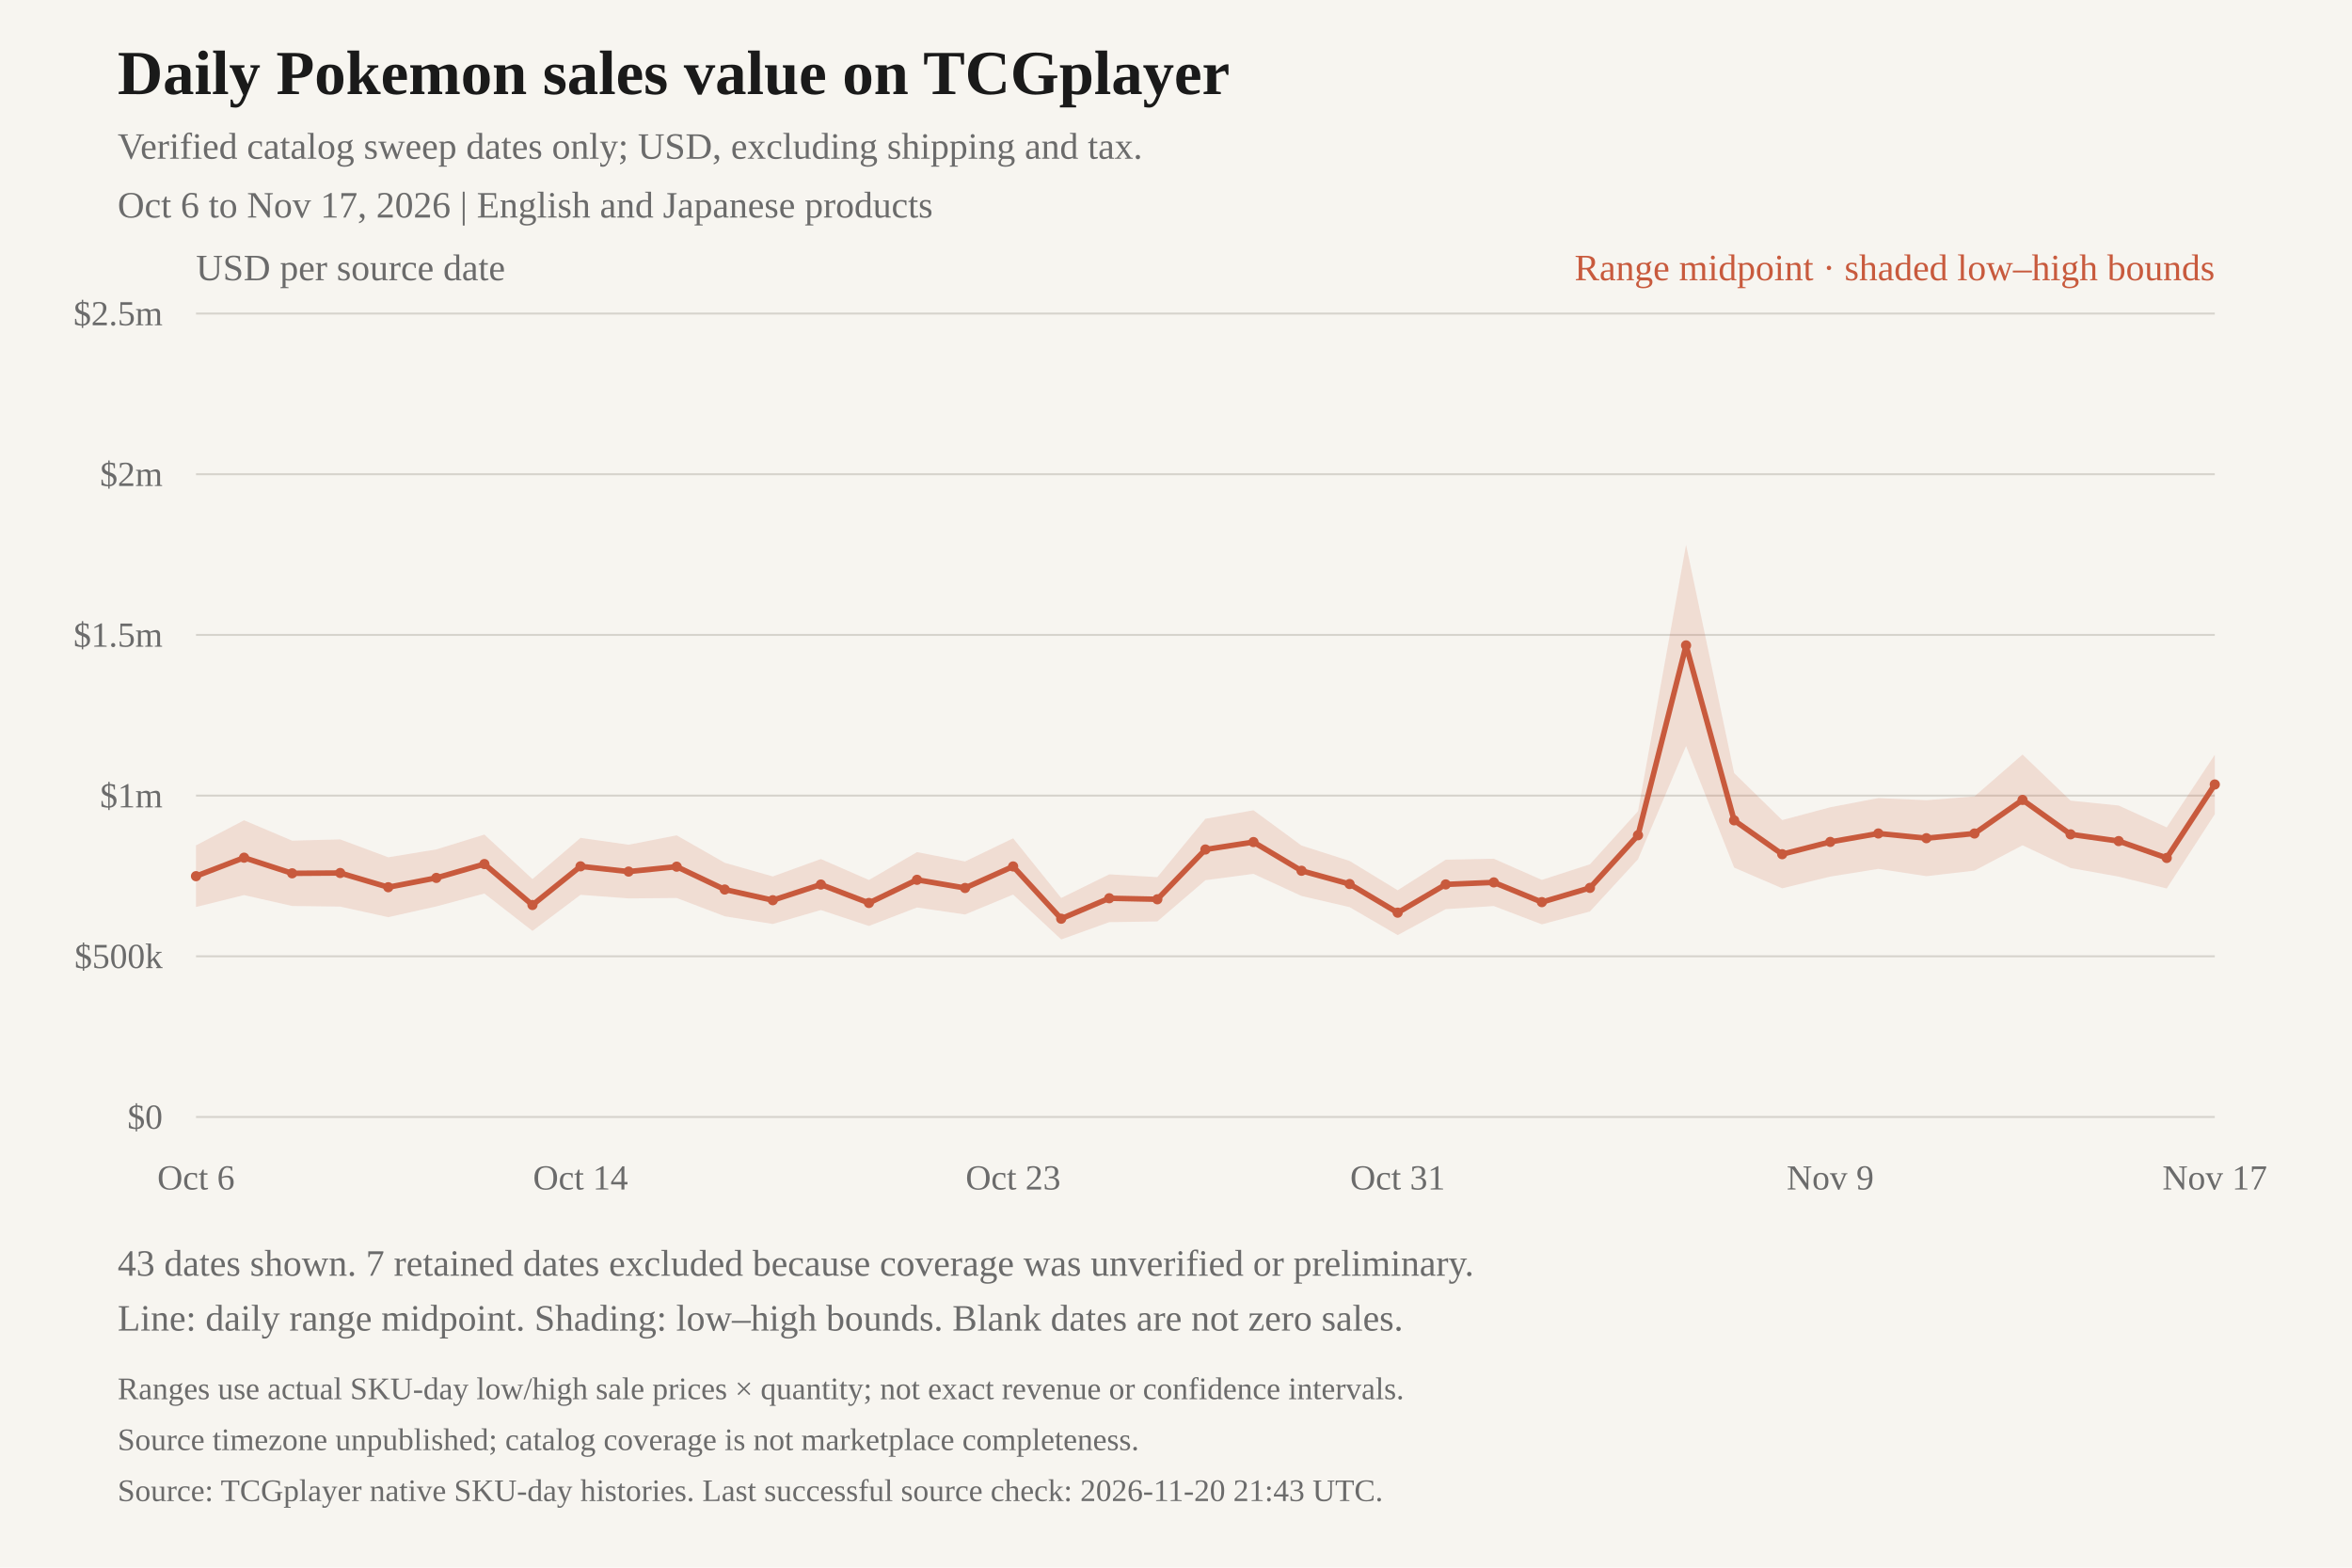
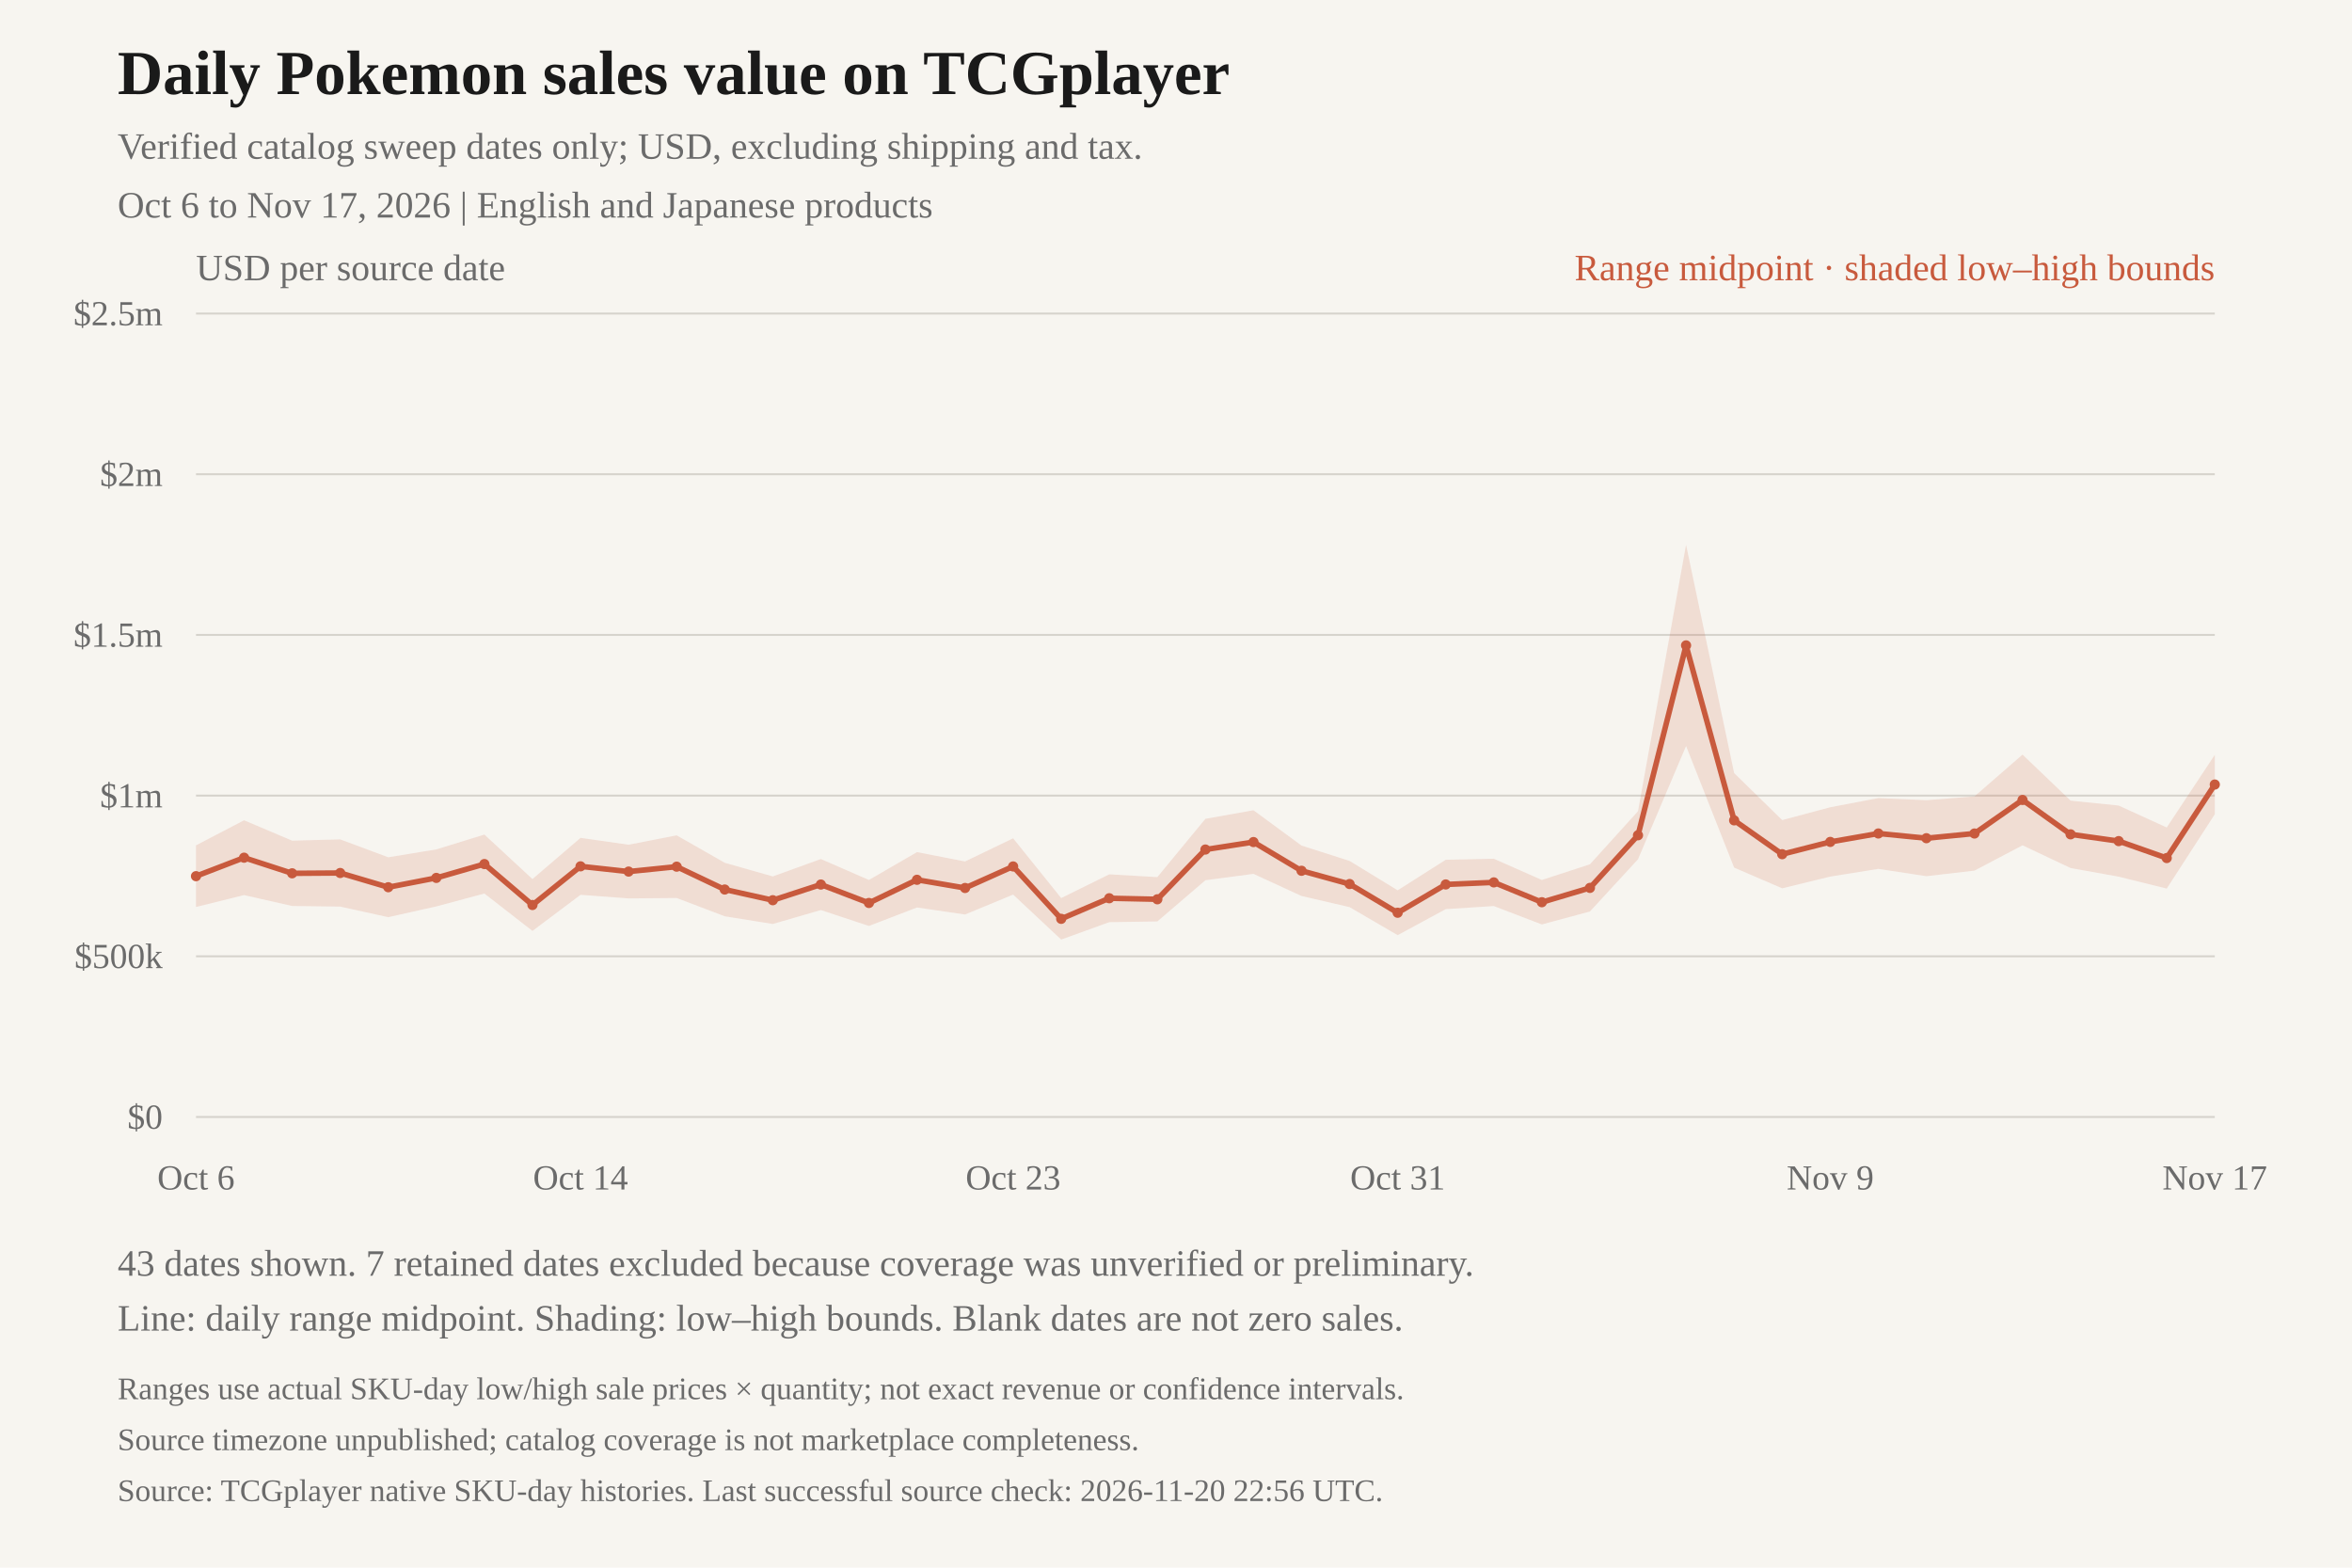
<svg xmlns="http://www.w3.org/2000/svg" width="1200" height="800" viewBox="0 0 1200 800" role="img" aria-labelledby="title description">
  <style>text{font-family:Georgia,"Liberation Serif","Times New Roman",serif;fill:#1A1A1A;font-size:19px}.title{font-size:32px;font-weight:600}.muted,.axis{fill:#6B6B6B}.axis{font-size:18px}.note{font-size:16px;fill:#6B6B6B}.grid{stroke:#D6D3CC;stroke-width:1}</style>
  <rect data-role="background" width="1200" height="800" fill="#F7F5F0" />
  <text x="60" y="48" class="title">Daily Pokemon sales value on TCGplayer</text>
  <text x="60" y="81" class="muted">Verified catalog sweep dates only; USD, excluding shipping and tax.</text>
  <text x="60" y="111" class="muted">Oct 6 to Nov 17, 2026 | English and Japanese products</text>
  <text x="100" y="143" class="muted">USD per source date</text>
  <text x="1130" y="143" text-anchor="end" style="fill:#C85A3D">Range midpoint · shaded low–high bounds</text>
  <path d="M100,570H1130" class="grid" />
  <text x="83" y="576" class="axis" text-anchor="end">$0</text>
  <path d="M100,488H1130" class="grid" />
  <text x="83" y="494" class="axis" text-anchor="end">$500k</text>
  <path d="M100,406H1130" class="grid" />
  <text x="83" y="412" class="axis" text-anchor="end">$1m</text>
  <path d="M100,324H1130" class="grid" />
  <text x="83" y="330" class="axis" text-anchor="end">$1.5m</text>
  <path d="M100,242H1130" class="grid" />
  <text x="83" y="248" class="axis" text-anchor="end">$2m</text>
  <path d="M100,160H1130" class="grid" />
  <text x="83" y="166" class="axis" text-anchor="end">$2.5m</text>
-   <polygon data-series="daily-band" points="100,431.395 124.524,418.596 149.048,428.993 173.571,428.347 198.095,437.483 222.619,433.454 247.143,425.889 271.667,448.6 296.19,427.569 320.714,431.071 345.238,426.287 369.762,440.279 394.286,447.253 418.81,438.369 443.333,449.058 467.857,434.841 492.381,439.616 516.905,427.799 541.429,458.238 565.952,446.18 590.476,447.601 615,417.832 639.524,413.483 664.048,431.496 688.571,439.338 713.095,454.298 737.619,438.713 762.143,438.214 786.667,449.018 811.19,441.055 835.714,413.982 860.238,278.014 884.762,394.516 909.286,418.495 933.81,411.947 958.333,407.265 982.857,408.353 1007.381,406.409 1031.905,385.053 1056.429,408.571 1080.952,411.064 1105.476,422.225 1130,385.158 1130,415.48 1105.476,453.402 1080.952,447.35 1056.429,442.957 1031.905,431.347 1007.381,444.279 982.857,447.122 958.333,443.392 933.81,447.32 909.286,453.308 884.762,442.743 860.238,380.686 835.714,438.483 811.19,465.136 786.667,471.701 762.143,462.361 737.619,463.935 713.095,477.185 688.571,462.913 664.048,457.22 639.524,445.933 615,449.179 590.476,470.214 565.952,470.584 541.429,479.412 516.905,456.514 492.381,466.671 467.857,463.09 443.333,472.524 418.81,464.4 394.286,471.512 369.762,467.575 345.238,458.248 320.714,458.461 296.19,456.626 271.667,475.046 247.143,455.971 222.619,462.546 198.095,468.031 173.571,462.639 149.048,462.325 124.524,456.767 100,462.839" fill="#C85A3D" fill-opacity="0.16" />
-   <polyline data-series="daily-midpoint" points="100,447.117 124.524,437.682 149.048,445.659 173.571,445.493 198.095,452.757 222.619,448 247.143,440.93 271.667,461.823 296.19,442.097 320.714,444.766 345.238,442.267 369.762,453.927 394.286,459.382 418.81,451.384 443.333,460.791 467.857,448.965 492.381,453.144 516.905,442.157 541.429,468.825 565.952,458.382 590.476,458.907 615,433.505 639.524,429.708 664.048,444.358 688.571,451.126 713.095,465.742 737.619,451.324 762.143,450.287 786.667,460.359 811.19,453.095 835.714,426.232 860.238,329.35 884.762,418.629 909.286,435.902 933.81,429.633 958.333,425.329 982.857,427.738 1007.381,425.344 1031.905,408.2 1056.429,425.764 1080.952,429.207 1105.476,437.813 1130,400.319" fill="none" stroke="#C85A3D" stroke-width="2.8" stroke-linejoin="round" stroke-linecap="round" />
+   <polygon data-series="daily-band" points="100,431.395 124.524,418.596 149.048,428.993 173.571,428.347 198.095,437.483 222.619,433.454 247.143,425.889 271.667,448.6 296.19,427.569 320.714,431.071 345.238,426.287 369.762,440.279 394.286,447.253 418.81,438.369 443.333,449.058 467.857,434.841 492.381,439.616 516.905,427.802 541.429,458.299 565.952,446.181 590.476,447.604 615,417.85 639.524,413.484 664.048,431.501 688.571,439.338 713.095,454.335 737.619,438.757 762.143,438.216 786.667,449.065 811.19,441.06 835.714,413.989 860.238,278.014 884.762,394.518 909.286,418.5 933.81,411.947 958.333,407.269 982.857,408.359 1007.381,406.41 1031.905,385.082 1056.429,408.574 1080.952,411.078 1105.476,422.28 1130,385.195 1130,415.51 1105.476,453.45 1080.952,447.363 1056.429,442.959 1031.905,431.364 1007.381,444.28 982.857,447.128 958.333,443.395 933.81,447.32 909.286,453.312 884.762,442.744 860.238,380.686 835.714,438.49 811.19,465.14 786.667,471.746 762.143,462.362 737.619,463.933 713.095,477.219 688.571,462.913 664.048,457.225 639.524,445.933 615,449.195 590.476,470.215 565.952,470.584 541.429,479.468 516.905,456.514 492.381,466.671 467.857,463.09 443.333,472.524 418.81,464.4 394.286,471.512 369.762,467.575 345.238,458.248 320.714,458.461 296.19,456.626 271.667,475.046 247.143,455.971 222.619,462.546 198.095,468.031 173.571,462.639 149.048,462.325 124.524,456.767 100,462.839" fill="#C85A3D" fill-opacity="0.16" />
+   <polyline data-series="daily-midpoint" points="100,447.117 124.524,437.682 149.048,445.659 173.571,445.493 198.095,452.757 222.619,448 247.143,440.93 271.667,461.823 296.19,442.097 320.714,444.766 345.238,442.267 369.762,453.927 394.286,459.382 418.81,451.384 443.333,460.791 467.857,448.965 492.381,453.144 516.905,442.158 541.429,468.884 565.952,458.382 590.476,458.909 615,433.523 639.524,429.709 664.048,444.363 688.571,451.126 713.095,465.777 737.619,451.345 762.143,450.289 786.667,460.405 811.19,453.1 835.714,426.24 860.238,329.35 884.762,418.631 909.286,435.906 933.81,429.633 958.333,425.332 982.857,427.743 1007.381,425.345 1031.905,408.223 1056.429,425.767 1080.952,429.22 1105.476,437.865 1130,400.352" fill="none" stroke="#C85A3D" stroke-width="2.8" stroke-linejoin="round" stroke-linecap="round" />
  <circle data-series="daily-observation" cx="100" cy="447.117" r="2.6" fill="#C85A3D" />
  <circle data-series="daily-observation" cx="124.524" cy="437.682" r="2.6" fill="#C85A3D" />
  <circle data-series="daily-observation" cx="149.048" cy="445.659" r="2.6" fill="#C85A3D" />
  <circle data-series="daily-observation" cx="173.571" cy="445.493" r="2.6" fill="#C85A3D" />
  <circle data-series="daily-observation" cx="198.095" cy="452.757" r="2.6" fill="#C85A3D" />
  <circle data-series="daily-observation" cx="222.619" cy="448" r="2.6" fill="#C85A3D" />
  <circle data-series="daily-observation" cx="247.143" cy="440.93" r="2.6" fill="#C85A3D" />
  <circle data-series="daily-observation" cx="271.667" cy="461.823" r="2.6" fill="#C85A3D" />
  <circle data-series="daily-observation" cx="296.19" cy="442.097" r="2.6" fill="#C85A3D" />
  <circle data-series="daily-observation" cx="320.714" cy="444.766" r="2.6" fill="#C85A3D" />
  <circle data-series="daily-observation" cx="345.238" cy="442.267" r="2.6" fill="#C85A3D" />
  <circle data-series="daily-observation" cx="369.762" cy="453.927" r="2.6" fill="#C85A3D" />
  <circle data-series="daily-observation" cx="394.286" cy="459.382" r="2.6" fill="#C85A3D" />
  <circle data-series="daily-observation" cx="418.81" cy="451.384" r="2.6" fill="#C85A3D" />
  <circle data-series="daily-observation" cx="443.333" cy="460.791" r="2.6" fill="#C85A3D" />
  <circle data-series="daily-observation" cx="467.857" cy="448.965" r="2.6" fill="#C85A3D" />
  <circle data-series="daily-observation" cx="492.381" cy="453.144" r="2.6" fill="#C85A3D" />
-   <circle data-series="daily-observation" cx="516.905" cy="442.157" r="2.6" fill="#C85A3D" />
-   <circle data-series="daily-observation" cx="541.429" cy="468.825" r="2.6" fill="#C85A3D" />
+   <circle data-series="daily-observation" cx="516.905" cy="442.158" r="2.6" fill="#C85A3D" />
+   <circle data-series="daily-observation" cx="541.429" cy="468.884" r="2.6" fill="#C85A3D" />
  <circle data-series="daily-observation" cx="565.952" cy="458.382" r="2.6" fill="#C85A3D" />
-   <circle data-series="daily-observation" cx="590.476" cy="458.907" r="2.6" fill="#C85A3D" />
-   <circle data-series="daily-observation" cx="615" cy="433.505" r="2.6" fill="#C85A3D" />
-   <circle data-series="daily-observation" cx="639.524" cy="429.708" r="2.6" fill="#C85A3D" />
-   <circle data-series="daily-observation" cx="664.048" cy="444.358" r="2.6" fill="#C85A3D" />
+   <circle data-series="daily-observation" cx="590.476" cy="458.909" r="2.6" fill="#C85A3D" />
+   <circle data-series="daily-observation" cx="615" cy="433.523" r="2.6" fill="#C85A3D" />
+   <circle data-series="daily-observation" cx="639.524" cy="429.709" r="2.6" fill="#C85A3D" />
+   <circle data-series="daily-observation" cx="664.048" cy="444.363" r="2.6" fill="#C85A3D" />
  <circle data-series="daily-observation" cx="688.571" cy="451.126" r="2.6" fill="#C85A3D" />
-   <circle data-series="daily-observation" cx="713.095" cy="465.742" r="2.6" fill="#C85A3D" />
-   <circle data-series="daily-observation" cx="737.619" cy="451.324" r="2.6" fill="#C85A3D" />
-   <circle data-series="daily-observation" cx="762.143" cy="450.287" r="2.6" fill="#C85A3D" />
-   <circle data-series="daily-observation" cx="786.667" cy="460.359" r="2.6" fill="#C85A3D" />
-   <circle data-series="daily-observation" cx="811.19" cy="453.095" r="2.6" fill="#C85A3D" />
-   <circle data-series="daily-observation" cx="835.714" cy="426.232" r="2.6" fill="#C85A3D" />
+   <circle data-series="daily-observation" cx="713.095" cy="465.777" r="2.6" fill="#C85A3D" />
+   <circle data-series="daily-observation" cx="737.619" cy="451.345" r="2.6" fill="#C85A3D" />
+   <circle data-series="daily-observation" cx="762.143" cy="450.289" r="2.6" fill="#C85A3D" />
+   <circle data-series="daily-observation" cx="786.667" cy="460.405" r="2.6" fill="#C85A3D" />
+   <circle data-series="daily-observation" cx="811.19" cy="453.1" r="2.6" fill="#C85A3D" />
+   <circle data-series="daily-observation" cx="835.714" cy="426.24" r="2.6" fill="#C85A3D" />
  <circle data-series="daily-observation" cx="860.238" cy="329.35" r="2.6" fill="#C85A3D" />
-   <circle data-series="daily-observation" cx="884.762" cy="418.629" r="2.6" fill="#C85A3D" />
-   <circle data-series="daily-observation" cx="909.286" cy="435.902" r="2.6" fill="#C85A3D" />
+   <circle data-series="daily-observation" cx="884.762" cy="418.631" r="2.6" fill="#C85A3D" />
+   <circle data-series="daily-observation" cx="909.286" cy="435.906" r="2.6" fill="#C85A3D" />
  <circle data-series="daily-observation" cx="933.81" cy="429.633" r="2.6" fill="#C85A3D" />
-   <circle data-series="daily-observation" cx="958.333" cy="425.329" r="2.6" fill="#C85A3D" />
-   <circle data-series="daily-observation" cx="982.857" cy="427.738" r="2.6" fill="#C85A3D" />
-   <circle data-series="daily-observation" cx="1007.381" cy="425.344" r="2.6" fill="#C85A3D" />
-   <circle data-series="daily-observation" cx="1031.905" cy="408.2" r="2.6" fill="#C85A3D" />
-   <circle data-series="daily-observation" cx="1056.429" cy="425.764" r="2.6" fill="#C85A3D" />
-   <circle data-series="daily-observation" cx="1080.952" cy="429.207" r="2.6" fill="#C85A3D" />
-   <circle data-series="daily-observation" cx="1105.476" cy="437.813" r="2.6" fill="#C85A3D" />
-   <circle data-series="daily-observation" cx="1130" cy="400.319" r="2.6" fill="#C85A3D" />
+   <circle data-series="daily-observation" cx="958.333" cy="425.332" r="2.6" fill="#C85A3D" />
+   <circle data-series="daily-observation" cx="982.857" cy="427.743" r="2.6" fill="#C85A3D" />
+   <circle data-series="daily-observation" cx="1007.381" cy="425.345" r="2.6" fill="#C85A3D" />
+   <circle data-series="daily-observation" cx="1031.905" cy="408.223" r="2.6" fill="#C85A3D" />
+   <circle data-series="daily-observation" cx="1056.429" cy="425.767" r="2.6" fill="#C85A3D" />
+   <circle data-series="daily-observation" cx="1080.952" cy="429.22" r="2.6" fill="#C85A3D" />
+   <circle data-series="daily-observation" cx="1105.476" cy="437.865" r="2.6" fill="#C85A3D" />
+   <circle data-series="daily-observation" cx="1130" cy="400.352" r="2.6" fill="#C85A3D" />
  <text x="100" y="607" class="axis" text-anchor="middle">Oct 6</text>
  <text x="296.19" y="607" class="axis" text-anchor="middle">Oct 14</text>
  <text x="516.905" y="607" class="axis" text-anchor="middle">Oct 23</text>
  <text x="713.095" y="607" class="axis" text-anchor="middle">Oct 31</text>
  <text x="933.81" y="607" class="axis" text-anchor="middle">Nov 9</text>
  <text x="1130" y="607" class="axis" text-anchor="middle">Nov 17</text>
  <text x="60" y="651" class="muted">43 dates shown. 7 retained dates excluded because coverage was unverified or preliminary.</text>
  <text x="60" y="679" class="muted">Line: daily range midpoint. Shading: low–high bounds. Blank dates are not zero sales.</text>
  <text x="60" y="714" class="note">Ranges use actual SKU-day low/high sale prices × quantity; not exact revenue or confidence intervals.</text>
  <text x="60" y="740" class="note">Source timezone unpublished; catalog coverage is not marketplace completeness.</text>
-   <text x="60" y="766" class="note">Source: TCGplayer native SKU-day histories. Last successful source check: 2026-11-20 21:43 UTC.</text>
+   <text x="60" y="766" class="note">Source: TCGplayer native SKU-day histories. Last successful source check: 2026-11-20 22:56 UTC.</text>
</svg>
